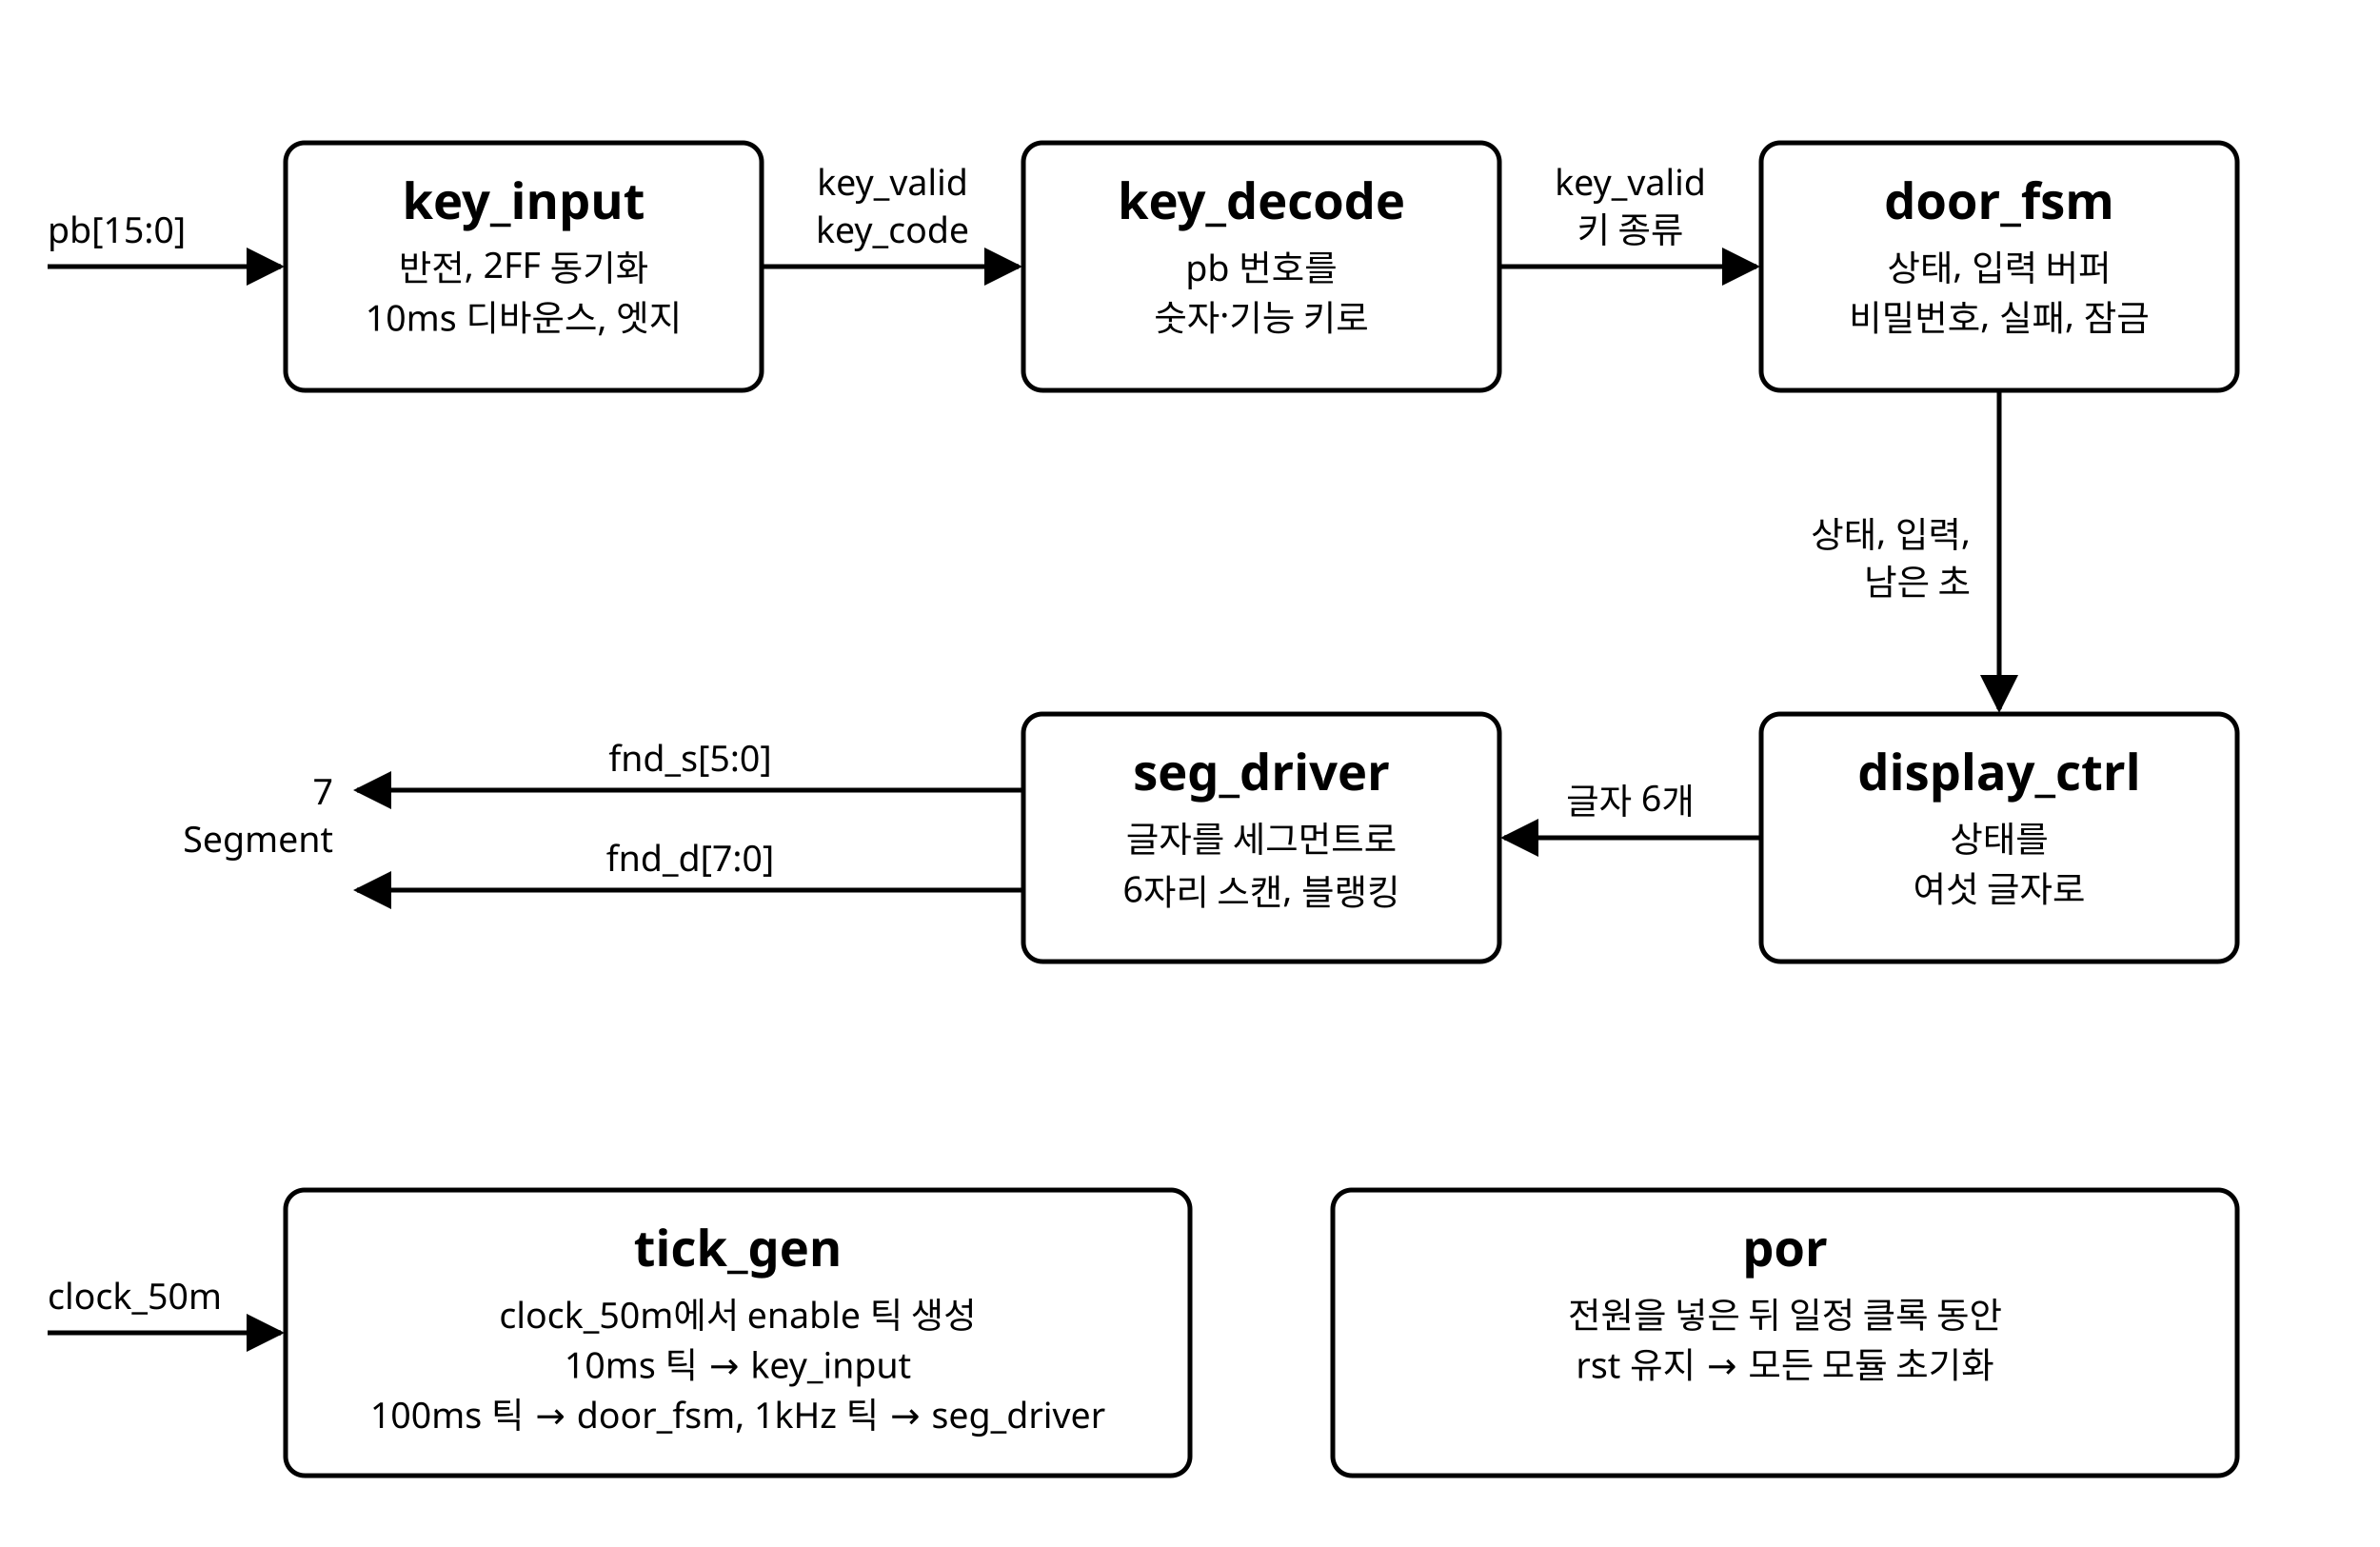
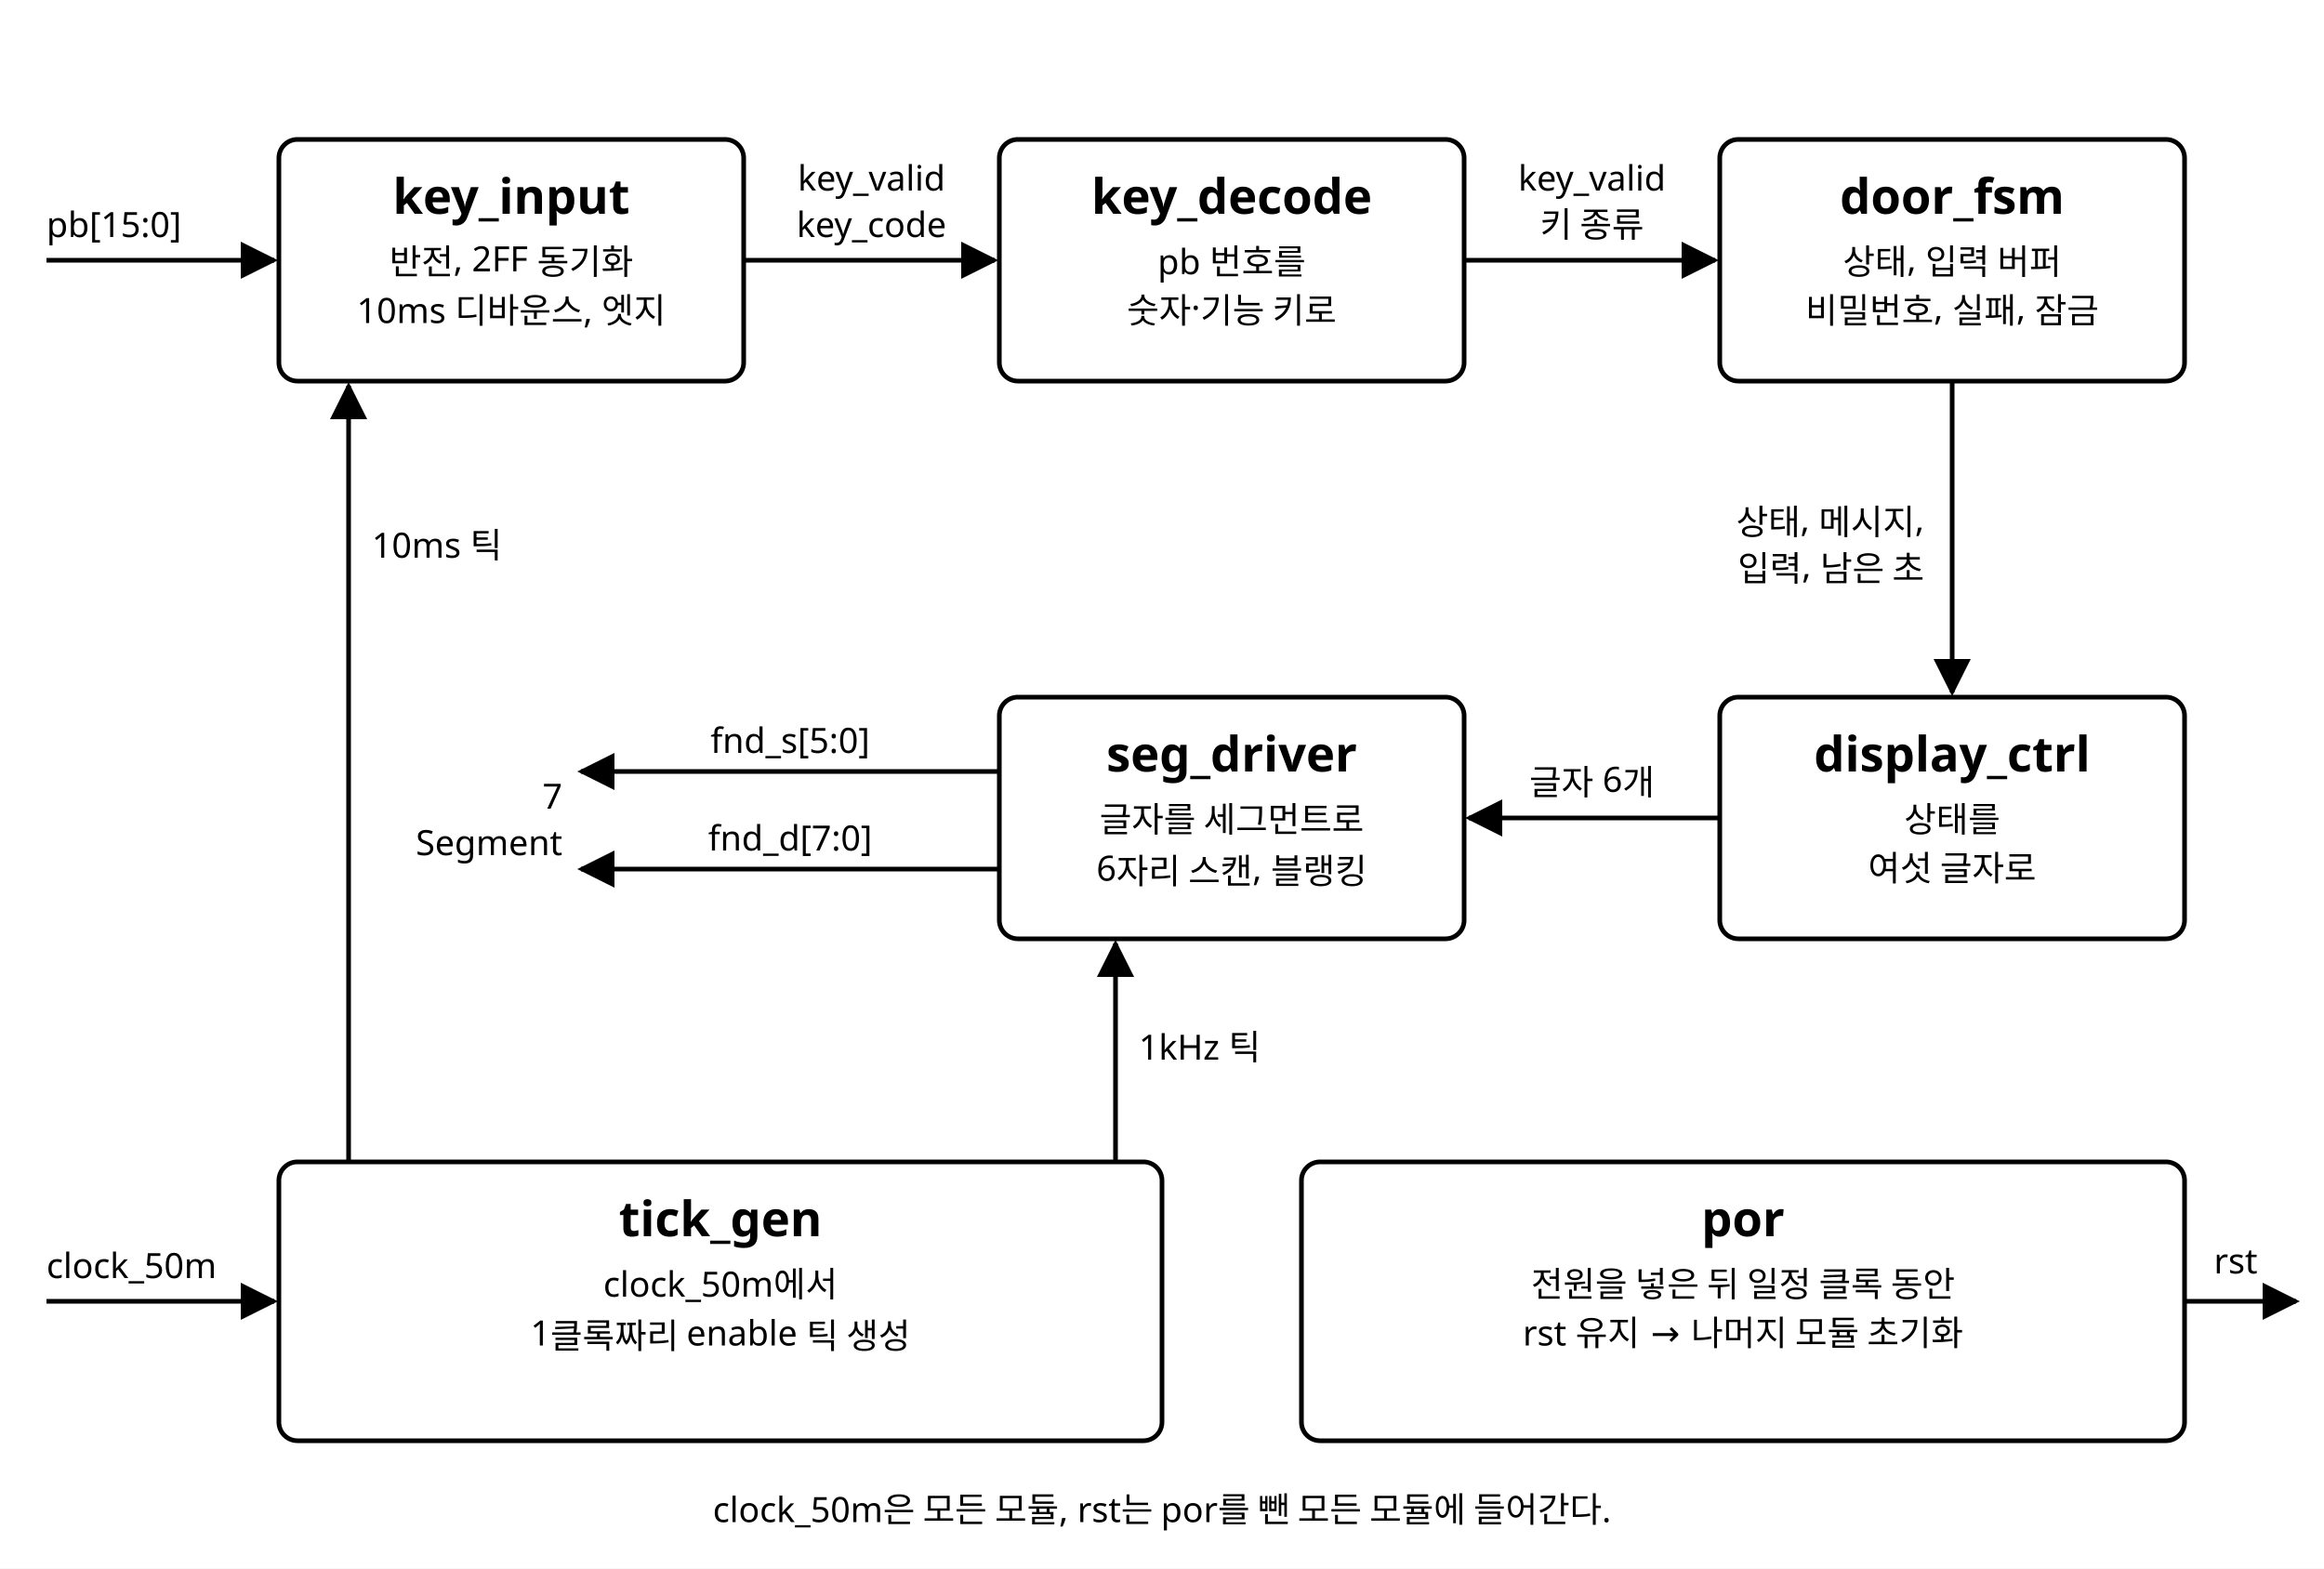
- <svg xmlns="http://www.w3.org/2000/svg" viewBox="0 0 1000 650" width="1000" height="650" font-family="Malgun Gothic, sans-serif">
+ <svg xmlns="http://www.w3.org/2000/svg" viewBox="0 0 1000 675" width="1000" height="675" font-family="Malgun Gothic, sans-serif">
  <defs>
    <marker id="a" viewBox="0 0 10 10" refX="9" refY="5" markerWidth="8" markerHeight="8" orient="auto-start-reverse">
      <path d="M0,0 L10,5 L0,10 z" fill="#000" />
    </marker>
  </defs>
-   <rect width="1000" height="650" fill="#fff" />
+   <rect width="1000" height="675" fill="#fff" />
  <rect x="120" y="60" width="200" height="104" rx="8" fill="#fff" stroke="#000" stroke-width="2" />
  <text x="220.0" y="92" font-size="21" text-anchor="middle" font-weight="bold">key_input</text>
  <text x="220.0" y="118" font-size="15" text-anchor="middle" font-weight="normal">반전, 2FF 동기화</text>
  <text x="220.0" y="139" font-size="15" text-anchor="middle" font-weight="normal">10ms 디바운스, 엣지</text>
  <rect x="430" y="60" width="200" height="104" rx="8" fill="#fff" stroke="#000" stroke-width="2" />
  <text x="530.0" y="92" font-size="21" text-anchor="middle" font-weight="bold">key_decode</text>
  <text x="530.0" y="118" font-size="15" text-anchor="middle" font-weight="normal">pb 번호를</text>
  <text x="530.0" y="139" font-size="15" text-anchor="middle" font-weight="normal">숫자·기능 키로</text>
  <rect x="740" y="60" width="200" height="104" rx="8" fill="#fff" stroke="#000" stroke-width="2" />
  <text x="840.0" y="92" font-size="21" text-anchor="middle" font-weight="bold">door_fsm</text>
  <text x="840.0" y="118" font-size="15" text-anchor="middle" font-weight="normal">상태, 입력 버퍼</text>
  <text x="840.0" y="139" font-size="15" text-anchor="middle" font-weight="normal">비밀번호, 실패, 잠금</text>
  <rect x="740" y="300" width="200" height="104" rx="8" fill="#fff" stroke="#000" stroke-width="2" />
  <text x="840.0" y="332" font-size="21" text-anchor="middle" font-weight="bold">display_ctrl</text>
  <text x="840.0" y="358" font-size="15" text-anchor="middle" font-weight="normal">상태를</text>
  <text x="840.0" y="379" font-size="15" text-anchor="middle" font-weight="normal">여섯 글자로</text>
  <rect x="430" y="300" width="200" height="104" rx="8" fill="#fff" stroke="#000" stroke-width="2" />
  <text x="530.0" y="332" font-size="21" text-anchor="middle" font-weight="bold">seg_driver</text>
  <text x="530.0" y="358" font-size="15" text-anchor="middle" font-weight="normal">글자를 세그먼트로</text>
  <text x="530.0" y="379" font-size="15" text-anchor="middle" font-weight="normal">6자리 스캔, 블랭킹</text>
  <rect x="120" y="500" width="380" height="120" rx="8" fill="#fff" stroke="#000" stroke-width="2" />
  <text x="310.0" y="532" font-size="21" text-anchor="middle" font-weight="bold">tick_gen</text>
-   <text x="310.0" y="558" font-size="15" text-anchor="middle" font-weight="normal">clock_50m에서 enable 틱 생성</text>
-   <text x="310.0" y="579" font-size="15" text-anchor="middle" font-weight="normal">10ms 틱 → key_input</text>
-   <text x="310.0" y="600" font-size="15" text-anchor="middle" font-weight="normal">100ms 틱 → door_fsm, 1kHz 틱 → seg_driver</text>
+   <text x="310.0" y="558" font-size="15" text-anchor="middle" font-weight="normal">clock_50m에서</text>
+   <text x="310.0" y="579" font-size="15" text-anchor="middle" font-weight="normal">1클록짜리 enable 틱 생성</text>
  <rect x="560" y="500" width="380" height="120" rx="8" fill="#fff" stroke="#000" stroke-width="2" />
  <text x="750.0" y="532" font-size="21" text-anchor="middle" font-weight="bold">por</text>
  <text x="750.0" y="558" font-size="15" text-anchor="middle" font-weight="normal">전원을 넣은 뒤 일정 클록 동안</text>
-   <text x="750.0" y="579" font-size="15" text-anchor="middle" font-weight="normal">rst 유지 → 모든 모듈 초기화</text>
+   <text x="750.0" y="579" font-size="15" text-anchor="middle" font-weight="normal">rst 유지 → 나머지 모듈 초기화</text>
  <text x="20" y="102.0" font-size="15" text-anchor="start" font-weight="normal">pb[15:0]</text>
  <line x1="20" y1="112.0" x2="118" y2="112.0" stroke="#000" stroke-width="2" marker-end="url(#a)" />
  <text x="20" y="550" font-size="15" text-anchor="start" font-weight="normal">clock_50m</text>
  <line x1="20" y1="560" x2="118" y2="560" stroke="#000" stroke-width="2" marker-end="url(#a)" />
  <line x1="320" y1="112.0" x2="428" y2="112.0" stroke="#000" stroke-width="2" marker-end="url(#a)" />
  <text x="375.0" y="82.0" font-size="15" text-anchor="middle" font-weight="normal">key_valid</text>
  <text x="375.0" y="102.0" font-size="15" text-anchor="middle" font-weight="normal">key_code</text>
  <line x1="630" y1="112.0" x2="738" y2="112.0" stroke="#000" stroke-width="2" marker-end="url(#a)" />
  <text x="685.0" y="82.0" font-size="15" text-anchor="middle" font-weight="normal">key_valid</text>
  <text x="685.0" y="102.0" font-size="15" text-anchor="middle" font-weight="normal">키 종류</text>
  <line x1="840.0" y1="164" x2="840.0" y2="298" stroke="#000" stroke-width="2" marker-end="url(#a)" />
-   <text x="828.0" y="230.0" font-size="15" text-anchor="end" font-weight="normal">상태, 입력,</text>
-   <text x="828.0" y="250.0" font-size="15" text-anchor="end" font-weight="normal">남은 초</text>
+   <text x="828.0" y="230.0" font-size="15" text-anchor="end" font-weight="normal">상태, 메시지,</text>
+   <text x="828.0" y="250.0" font-size="15" text-anchor="end" font-weight="normal">입력, 남은 초</text>
  <line x1="740" y1="352.0" x2="632" y2="352.0" stroke="#000" stroke-width="2" marker-end="url(#a)" />
  <text x="685.0" y="342.0" font-size="15" text-anchor="middle" font-weight="normal">글자 6개</text>
-   <line x1="430" y1="332.0" x2="150" y2="332.0" stroke="#000" stroke-width="2" marker-end="url(#a)" />
-   <text x="290.0" y="324.0" font-size="15" text-anchor="middle" font-weight="normal">fnd_s[5:0]</text>
-   <line x1="430" y1="374.0" x2="150" y2="374.0" stroke="#000" stroke-width="2" marker-end="url(#a)" />
-   <text x="290.0" y="366.0" font-size="15" text-anchor="middle" font-weight="normal">fnd_d[7:0]</text>
-   <text x="140" y="338.0" font-size="15" text-anchor="end" font-weight="normal">7</text>
-   <text x="140" y="358.0" font-size="15" text-anchor="end" font-weight="normal">Segment</text>
+   <line x1="430" y1="332.0" x2="250" y2="332.0" stroke="#000" stroke-width="2" marker-end="url(#a)" />
+   <text x="340.0" y="324.0" font-size="15" text-anchor="middle" font-weight="normal">fnd_s[5:0]</text>
+   <line x1="430" y1="374.0" x2="250" y2="374.0" stroke="#000" stroke-width="2" marker-end="url(#a)" />
+   <text x="340.0" y="366.0" font-size="15" text-anchor="middle" font-weight="normal">fnd_d[7:0]</text>
+   <text x="242" y="348.0" font-size="15" text-anchor="end" font-weight="normal">7</text>
+   <text x="242" y="368.0" font-size="15" text-anchor="end" font-weight="normal">Segment</text>
+   <line x1="150" y1="500" x2="150" y2="166" stroke="#000" stroke-width="2" marker-end="url(#a)" />
+   <text x="160" y="240" font-size="15" text-anchor="start" font-weight="normal">10ms 틱</text>
+   <line x1="480" y1="500" x2="480" y2="406" stroke="#000" stroke-width="2" marker-end="url(#a)" />
+   <text x="490" y="456" font-size="15" text-anchor="start" font-weight="normal">1kHz 틱</text>
+   <line x1="940" y1="560" x2="988" y2="560" stroke="#000" stroke-width="2" marker-end="url(#a)" />
+   <text x="962" y="548" font-size="15" text-anchor="middle" font-weight="normal">rst</text>
+   <text x="500" y="655" font-size="15" text-anchor="middle" font-weight="normal">clock_50m은 모든 모듈, rst는 por를 뺀 모든 모듈에 들어간다.</text>
</svg>
